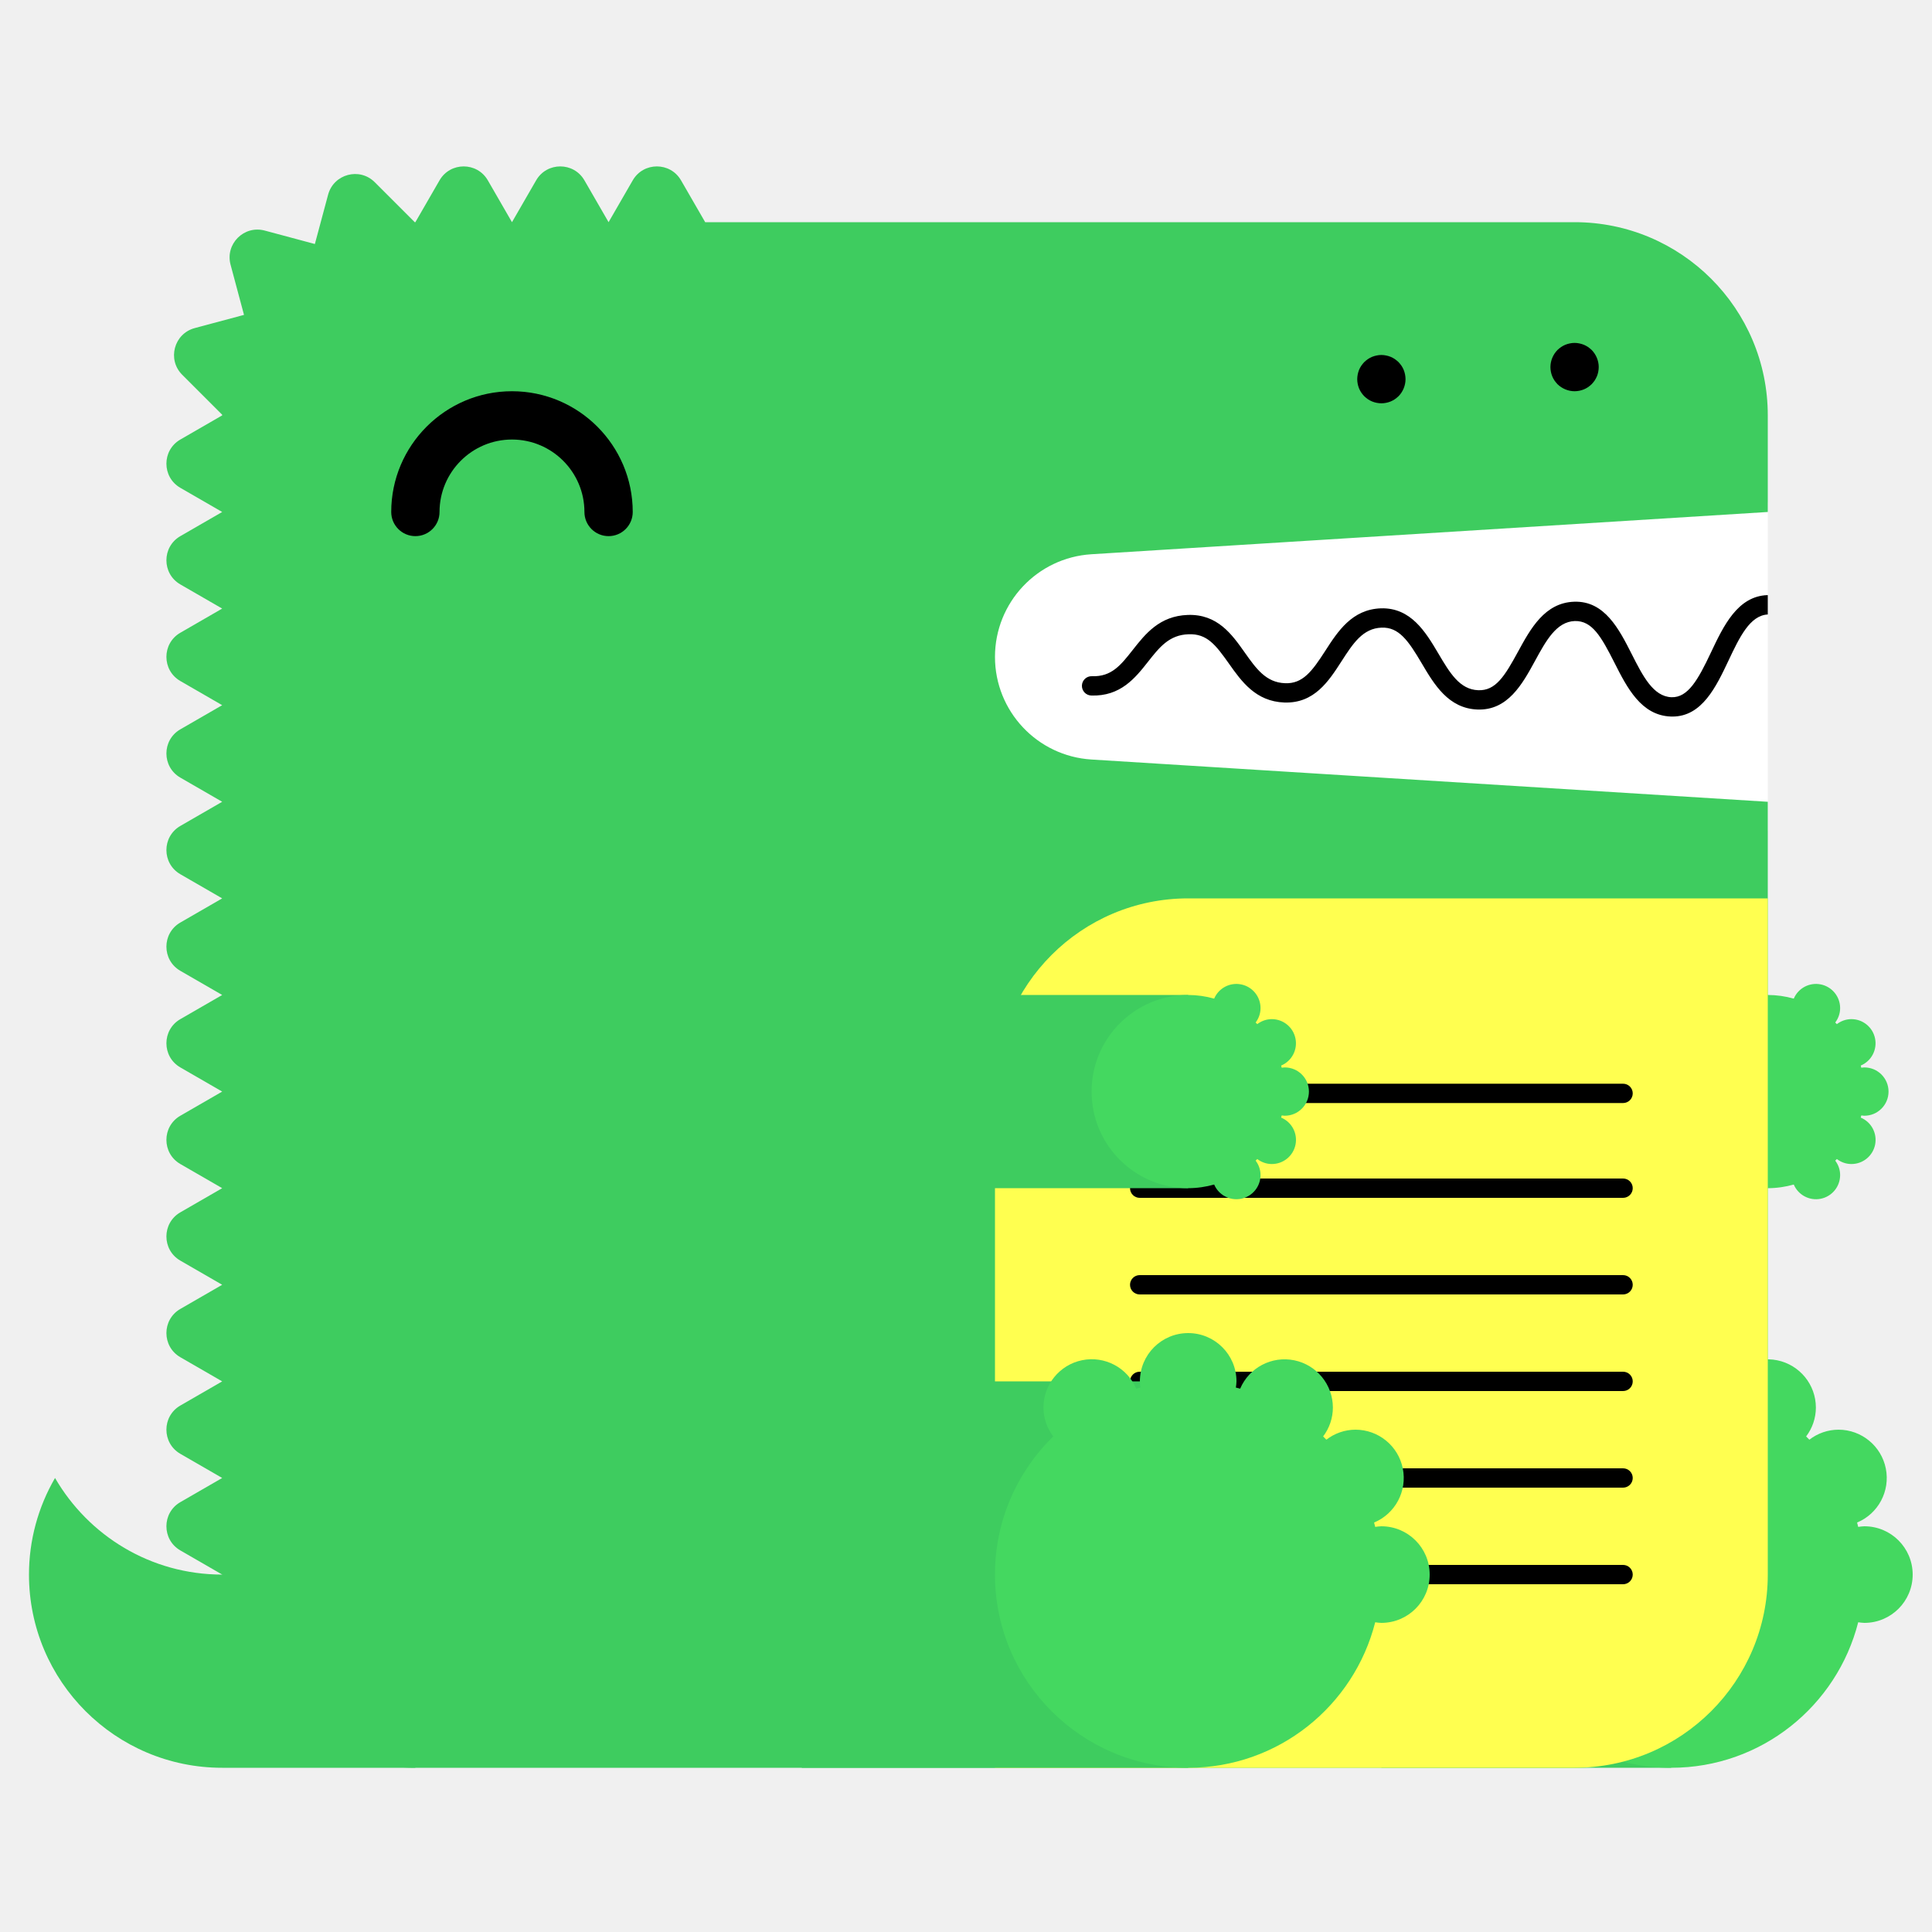
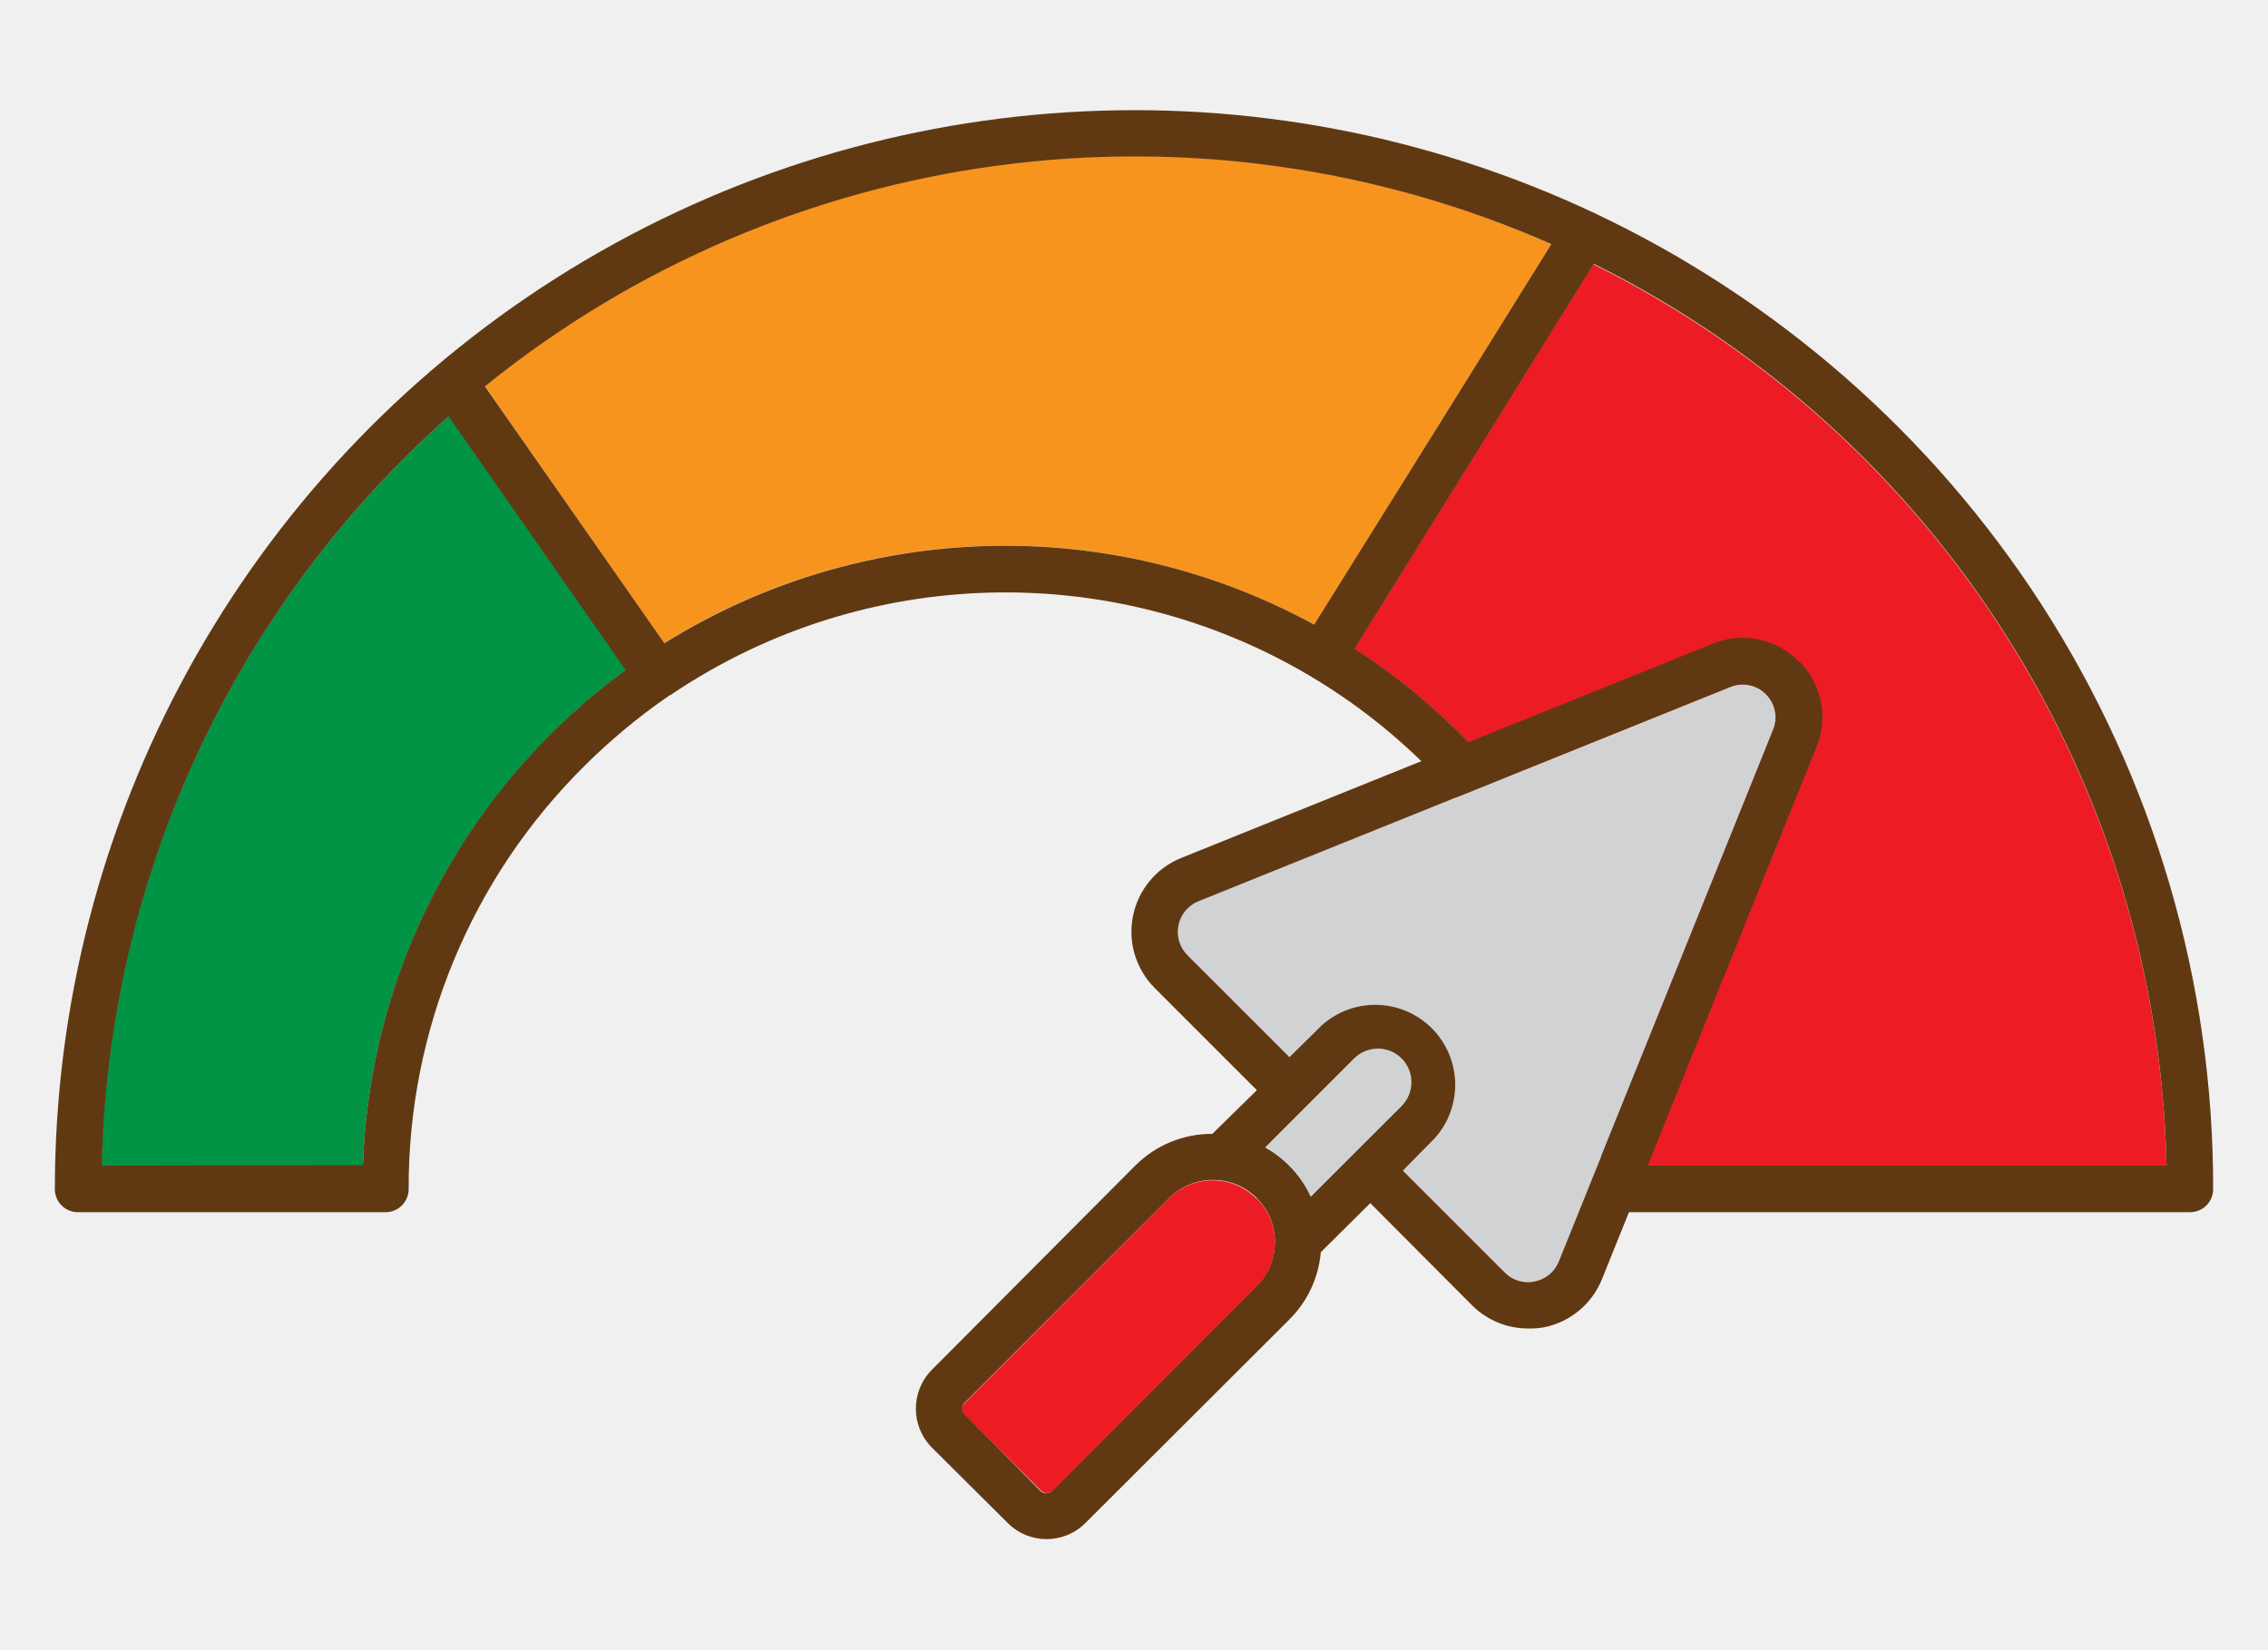
- <svg xmlns="http://www.w3.org/2000/svg" width="200" height="200" viewBox="0 0 200 200">
-   <g fill="none" fill-rule="evenodd">
-     <path fill="#FFF" d="M99 52h84v34H99z" />
-     <path d="M23 163c-7.398 0-13.843-4.027-17.303-10A19.886 19.886 0 0 0 3 163c0 11.046 8.954 20 20 20h20v-20H23z" fill="#3ECC5F" />
-     <path d="M112.98 57.376L183 53V43c0-11.046-8.954-20-20-20H73l-2.5-4.33c-1.112-1.925-3.889-1.925-5 0L63 23l-2.5-4.33c-1.111-1.925-3.889-1.925-5 0L53 23l-2.5-4.33c-1.111-1.925-3.889-1.925-5 0L43 23c-.022 0-.042.003-.065.003l-4.142-4.141c-1.57-1.571-4.252-.853-4.828 1.294l-1.369 5.104-5.192-1.392c-2.148-.575-4.111 1.389-3.535 3.536l1.39 5.193-5.102 1.367c-2.148.576-2.867 3.259-1.296 4.83l4.142 4.142c0 .021-.003.042-.003.064l-4.33 2.5c-1.925 1.111-1.925 3.889 0 5L23 53l-4.33 2.5c-1.925 1.111-1.925 3.889 0 5L23 63l-4.33 2.5c-1.925 1.111-1.925 3.889 0 5L23 73l-4.33 2.5c-1.925 1.111-1.925 3.889 0 5L23 83l-4.33 2.5c-1.925 1.111-1.925 3.889 0 5L23 93l-4.33 2.5c-1.925 1.111-1.925 3.889 0 5L23 103l-4.33 2.5c-1.925 1.111-1.925 3.889 0 5L23 113l-4.33 2.5c-1.925 1.111-1.925 3.889 0 5L23 123l-4.33 2.5c-1.925 1.111-1.925 3.889 0 5L23 133l-4.33 2.5c-1.925 1.111-1.925 3.889 0 5L23 143l-4.33 2.5c-1.925 1.111-1.925 3.889 0 5L23 153l-4.33 2.5c-1.925 1.111-1.925 3.889 0 5L23 163c0 11.046 8.954 20 20 20h120c11.046 0 20-8.954 20-20V83l-70.02-4.376A10.645 10.645 0 0 1 103 68c0-5.621 4.37-10.273 9.98-10.624" fill="#3ECC5F" />
-     <path fill="#3ECC5F" d="M143 183h30v-40h-30z" />
-     <path d="M193 158c-.219 0-.428.037-.639.064-.038-.15-.074-.301-.116-.451A5 5 0 0 0 190.32 148a4.96 4.96 0 0 0-3.016 1.036 26.531 26.531 0 0 0-.335-.336 4.955 4.955 0 0 0 1.011-2.987 5 5 0 0 0-9.599-1.959c-.148-.042-.297-.077-.445-.115.027-.211.064-.42.064-.639a5 5 0 0 0-5-5 5 5 0 0 0-5 5c0 .219.037.428.064.639-.148.038-.297.073-.445.115a4.998 4.998 0 0 0-9.599 1.959c0 1.125.384 2.151 1.011 2.987-3.717 3.632-6.031 8.693-6.031 14.3 0 11.046 8.954 20 20 20 9.339 0 17.16-6.41 19.361-15.064.211.027.42.064.639.064a5 5 0 0 0 5-5 5 5 0 0 0-5-5" fill="#44D860" />
-     <path fill="#3ECC5F" d="M153 123h30v-20h-30z" />
-     <path d="M193 115.5a2.5 2.5 0 1 0 0-5c-.109 0-.214.019-.319.032-.02-.075-.037-.15-.058-.225a2.501 2.501 0 0 0-.963-4.807c-.569 0-1.088.197-1.508.518a6.653 6.653 0 0 0-.168-.168c.314-.417.506-.931.506-1.494a2.5 2.5 0 0 0-4.8-.979A9.987 9.987 0 0 0 183 103c-5.522 0-10 4.478-10 10s4.478 10 10 10c.934 0 1.833-.138 2.69-.377a2.5 2.5 0 0 0 4.8-.979c0-.563-.192-1.077-.506-1.494.057-.055.113-.111.168-.168.42.321.939.518 1.508.518a2.5 2.5 0 0 0 .963-4.807c.021-.074.038-.15.058-.225.105.013.21.032.319.032" fill="#44D860" />
-     <path d="M63 55.5a2.5 2.5 0 0 1-2.5-2.5c0-4.136-3.364-7.5-7.5-7.5s-7.5 3.364-7.5 7.5a2.5 2.5 0 1 1-5 0c0-6.893 5.607-12.5 12.5-12.5S65.5 46.107 65.5 53a2.5 2.5 0 0 1-2.5 2.5" fill="#000" />
-     <path d="M103 183h60c11.046 0 20-8.954 20-20V93h-60c-11.046 0-20 8.954-20 20v70z" fill="#FFFF50" />
-     <path d="M168.02 124h-50.04a1 1 0 1 1 0-2h50.04a1 1 0 1 1 0 2m0 20h-50.04a1 1 0 1 1 0-2h50.04a1 1 0 1 1 0 2m0 20h-50.04a1 1 0 1 1 0-2h50.04a1 1 0 1 1 0 2m0-49.814h-50.04a1 1 0 1 1 0-2h50.04a1 1 0 1 1 0 2m0 19.814h-50.04a1 1 0 1 1 0-2h50.04a1 1 0 1 1 0 2m0 20h-50.04a1 1 0 1 1 0-2h50.04a1 1 0 1 1 0 2M183 61.611c-.012 0-.022-.006-.034-.005-3.09.105-4.552 3.196-5.842 5.923-1.346 2.85-2.387 4.703-4.093 4.647-1.889-.068-2.969-2.202-4.113-4.46-1.314-2.594-2.814-5.536-5.963-5.426-3.046.104-4.513 2.794-5.807 5.167-1.377 2.528-2.314 4.065-4.121 3.994-1.927-.07-2.951-1.805-4.136-3.813-1.321-2.236-2.848-4.75-5.936-4.664-2.994.103-4.465 2.385-5.763 4.4-1.373 2.13-2.335 3.428-4.165 3.351-1.973-.07-2.992-1.51-4.171-3.177-1.324-1.873-2.816-3.993-5.895-3.89-2.928.1-4.399 1.97-5.696 3.618-1.232 1.564-2.194 2.802-4.229 2.724a1 1 0 0 0-.072 2c3.017.101 4.545-1.8 5.872-3.487 1.177-1.496 2.193-2.787 4.193-2.855 1.926-.082 2.829 1.115 4.195 3.045 1.297 1.834 2.769 3.914 5.731 4.021 3.103.104 4.596-2.215 5.918-4.267 1.182-1.834 2.202-3.417 4.15-3.484 1.793-.067 2.769 1.35 4.145 3.681 1.297 2.197 2.766 4.686 5.787 4.796 3.125.108 4.634-2.62 5.949-5.035 1.139-2.088 2.214-4.06 4.119-4.126 1.793-.042 2.728 1.595 4.111 4.33 1.292 2.553 2.757 5.445 5.825 5.556l.169.003c3.064 0 4.518-3.075 5.805-5.794 1.139-2.41 2.217-4.68 4.067-4.773v-2z" fill="#000" />
-     <path fill="#3ECC5F" d="M83 183h40v-40H83z" />
-     <path d="M143 158c-.219 0-.428.037-.639.064-.038-.15-.074-.301-.116-.451A5 5 0 0 0 140.32 148a4.96 4.96 0 0 0-3.016 1.036 26.531 26.531 0 0 0-.335-.336 4.955 4.955 0 0 0 1.011-2.987 5 5 0 0 0-9.599-1.959c-.148-.042-.297-.077-.445-.115.027-.211.064-.42.064-.639a5 5 0 0 0-5-5 5 5 0 0 0-5 5c0 .219.037.428.064.639-.148.038-.297.073-.445.115a4.998 4.998 0 0 0-9.599 1.959c0 1.125.384 2.151 1.011 2.987-3.717 3.632-6.031 8.693-6.031 14.3 0 11.046 8.954 20 20 20 9.339 0 17.16-6.41 19.361-15.064.211.027.42.064.639.064a5 5 0 0 0 5-5 5 5 0 0 0-5-5" fill="#44D860" />
-     <path fill="#3ECC5F" d="M83 123h40v-20H83z" />
-     <path d="M133 115.5a2.5 2.5 0 1 0 0-5c-.109 0-.214.019-.319.032-.02-.075-.037-.15-.058-.225a2.501 2.501 0 0 0-.963-4.807c-.569 0-1.088.197-1.508.518a6.653 6.653 0 0 0-.168-.168c.314-.417.506-.931.506-1.494a2.5 2.5 0 0 0-4.8-.979A9.987 9.987 0 0 0 123 103c-5.522 0-10 4.478-10 10s4.478 10 10 10c.934 0 1.833-.138 2.69-.377a2.5 2.5 0 0 0 4.8-.979c0-.563-.192-1.077-.506-1.494.057-.055.113-.111.168-.168.42.321.939.518 1.508.518a2.5 2.5 0 0 0 .963-4.807c.021-.074.038-.15.058-.225.105.013.21.032.319.032" fill="#44D860" />
-     <path d="M143 41.75c-.16 0-.33-.02-.49-.05a2.52 2.52 0 0 1-.47-.14c-.15-.06-.29-.14-.431-.23-.13-.09-.259-.2-.38-.31-.109-.12-.219-.24-.309-.38s-.17-.28-.231-.43a2.619 2.619 0 0 1-.189-.96c0-.16.02-.33.05-.49.03-.16.08-.31.139-.47.061-.15.141-.29.231-.43.09-.13.2-.26.309-.38.121-.11.25-.22.38-.31.141-.09.281-.17.431-.23.149-.06.31-.11.47-.14.32-.07.65-.07.98 0 .159.03.32.08.47.14.149.06.29.14.43.23.13.09.259.2.38.31.11.12.22.25.31.38.09.14.17.28.23.43.06.16.11.31.14.47.029.16.05.33.05.49 0 .66-.271 1.31-.73 1.77-.121.11-.25.22-.38.31-.14.09-.281.17-.43.23a2.565 2.565 0 0 1-.96.19m20-1.25c-.66 0-1.3-.27-1.771-.73a3.802 3.802 0 0 1-.309-.38c-.09-.14-.17-.28-.231-.43a2.619 2.619 0 0 1-.189-.96c0-.66.27-1.3.729-1.77.121-.11.25-.22.38-.31.141-.09.281-.17.431-.23.149-.06.31-.11.47-.14.32-.07.66-.07.98 0 .159.03.32.08.47.14.149.06.29.14.43.23.13.09.259.2.38.31.459.47.73 1.11.73 1.77 0 .16-.021.33-.05.49-.03.16-.08.32-.14.47-.07.15-.14.29-.23.43-.09.13-.2.26-.31.38-.121.11-.25.22-.38.31-.14.09-.281.17-.43.23a2.565 2.565 0 0 1-.96.19" fill="#000" />
-   </g>
+ <svg xmlns="http://www.w3.org/2000/svg" viewBox="0 0 550 400">
+   <path fill="#009444" d="m151.8 162.4-42.9-61.5a250 250 0 0 0-84.3 181.8H88a155 155 0 0 1 45.6-104.6 157.4 157.4 0 0 1 18.3-15.7Z" />
+   <path fill="#f7941e" d="m318.8 151.5 28.9-46.5 28.5-45.8a250.1 250.1 0 0 0-258.6 34.4L161 156a156.3 156.3 0 0 1 157.7-4.5Z" />
+   <path fill="#ed1c24" d="m386.4 64-58 93.3a155.9 155.9 0 0 1 71.3 125.4h125.7a250.5 250.5 0 0 0-139-218.6Z" />
+   <path fill="#603913" d="M495 146.5a262.4 262.4 0 0 0-108.3-94.8A261.8 261.8 0 0 0 13.3 288.4a5.6 5.6 0 0 0 5.6 5.6h74.6a5.6 5.6 0 0 0 5.6-5.6A143.8 143.8 0 0 1 141.5 186a146.5 146.5 0 0 1 20.8-17.3 6.2 6.2 0 0 0 .6-.3l.4-.3a144.9 144.9 0 0 1 154.5-4.1 144.7 144.7 0 0 1 70.7 124.4 5.6 5.6 0 0 0 5.7 5.6h136.9a5.6 5.6 0 0 0 5.6-5.6A260.8 260.8 0 0 0 495 146.5Zm-95.3 136.2a155.9 155.9 0 0 0-71.2-125.4l58-93.3a250.5 250.5 0 0 1 138.9 218.7Zm-375 0A250 250 0 0 1 108.8 101l42.9 61.5a157.4 157.4 0 0 0-18.3 15.7A155 155 0 0 0 88 282.6Zm92.9-189a250.6 250.6 0 0 1 258.6-34.5L347.7 105l-29 46.5a156.3 156.3 0 0 0-157.6 4.5Z" />
+   <path fill="#d1d2d4" d="M428.2 168.3a7.8 7.8 0 0 0-5.5-2.3 8.2 8.2 0 0 0-3.1.6l-129 52a8 8 0 0 0-2.7 13l24.8 24.8 7.8-7.7a19.4 19.4 0 0 1 27.4 27.4l-7.7 7.7 24.8 24.8a8 8 0 0 0 13-2.6l52-129a7.8 7.8 0 0 0-1.8-8.7Z" />
+   <path fill="#603913" d="M436.2 160.4a19 19 0 0 0-20.8-4.3l-129 52a19.3 19.3 0 0 0-6.4 31.5l24.8 24.8L294 275a26.2 26.2 0 0 0-18.7 7.7L226 332.2a13.4 13.4 0 0 0 0 18.9l18.4 18.3a13.3 13.3 0 0 0 18.8 0l49.6-49.5a26.2 26.2 0 0 0 7.5-16.2l12-11.9 24.7 24.8a19.2 19.2 0 0 0 13.6 5.6 18.8 18.8 0 0 0 3.9-.3 19.2 19.2 0 0 0 14-11.7l52-129a19 19 0 0 0-4.2-20.8Zm-64 150.4a7.9 7.9 0 0 1-7.2-2.1l-24.8-24.8 7.7-7.8a19.4 19.4 0 0 0-27.4-27.4l-7.8 7.7-24.8-24.8a8 8 0 0 1 2.7-13l129-52a8.2 8.2 0 0 1 3-.6 8 8 0 0 1 7.4 11l-52 129a7.9 7.9 0 0 1-5.9 4.8Zm-67.5 1.1-49.5 49.6a2 2 0 0 1-3 0L234 343a2 2 0 0 1 0-2.9l49.5-49.5a15 15 0 0 1 21.3 21.2Zm8-29.2a26.5 26.5 0 0 0-5.8-4.4l21.6-21.6a8.1 8.1 0 0 1 11.4 11.5l-22 22a26.3 26.3 0 0 0-5.2-7.5Z" />
+   <path fill="#d1d2d4" d="M339.9 268.2a8.1 8.1 0 0 0-11.5-11.5l-21.6 21.6a26.2 26.2 0 0 1 11 11.8Z" />
+   <path fill="#ed1c24" d="M304.7 290.7a15 15 0 0 0-21.3 0L234 340.2a2 2 0 0 0 0 3l18.4 18.3a2 2 0 0 0 2.9 0l49.5-49.6a15 15 0 0 0 0-21.2Z" />
</svg>
